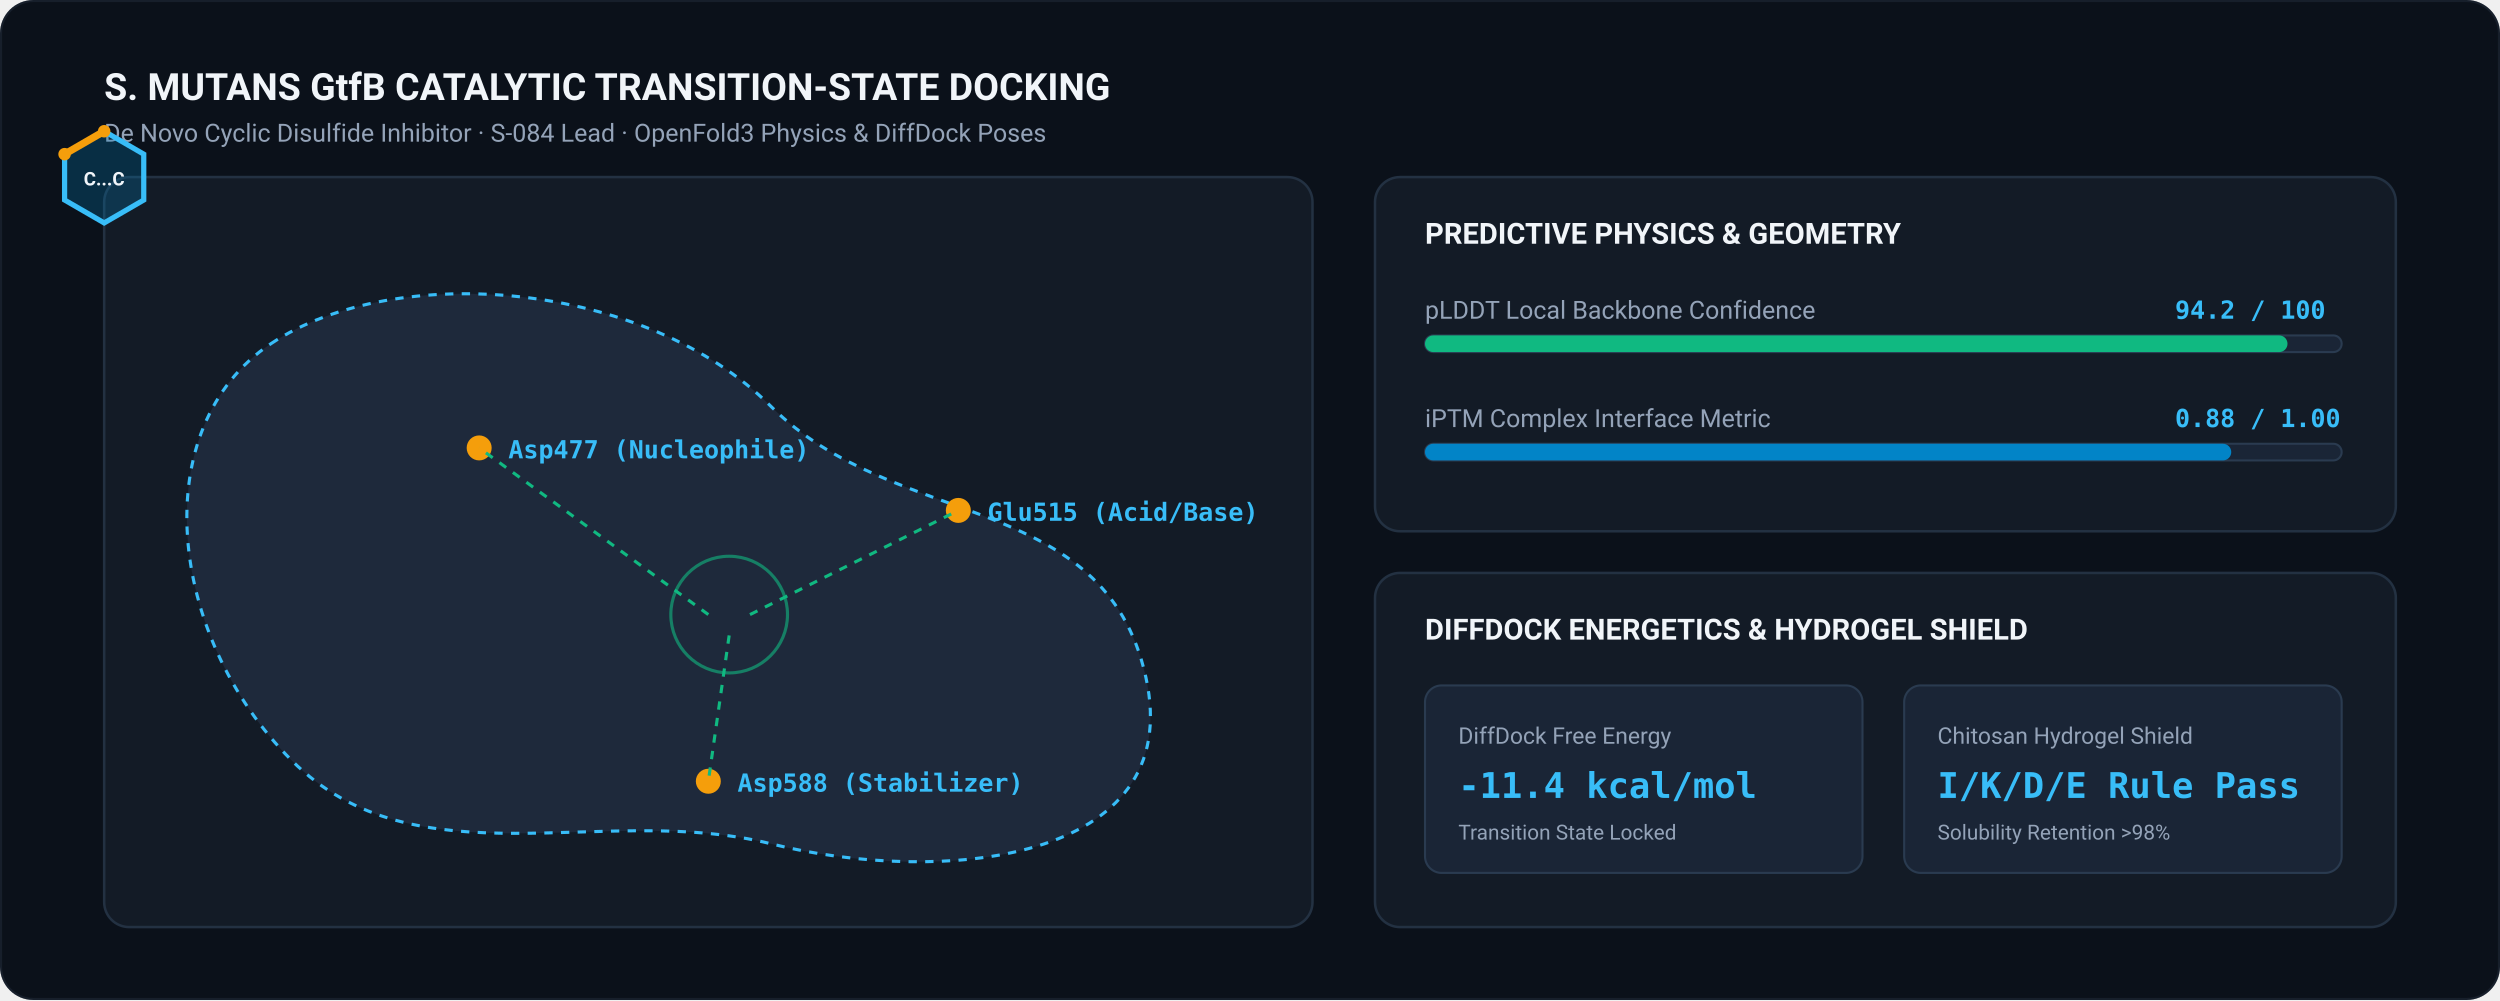
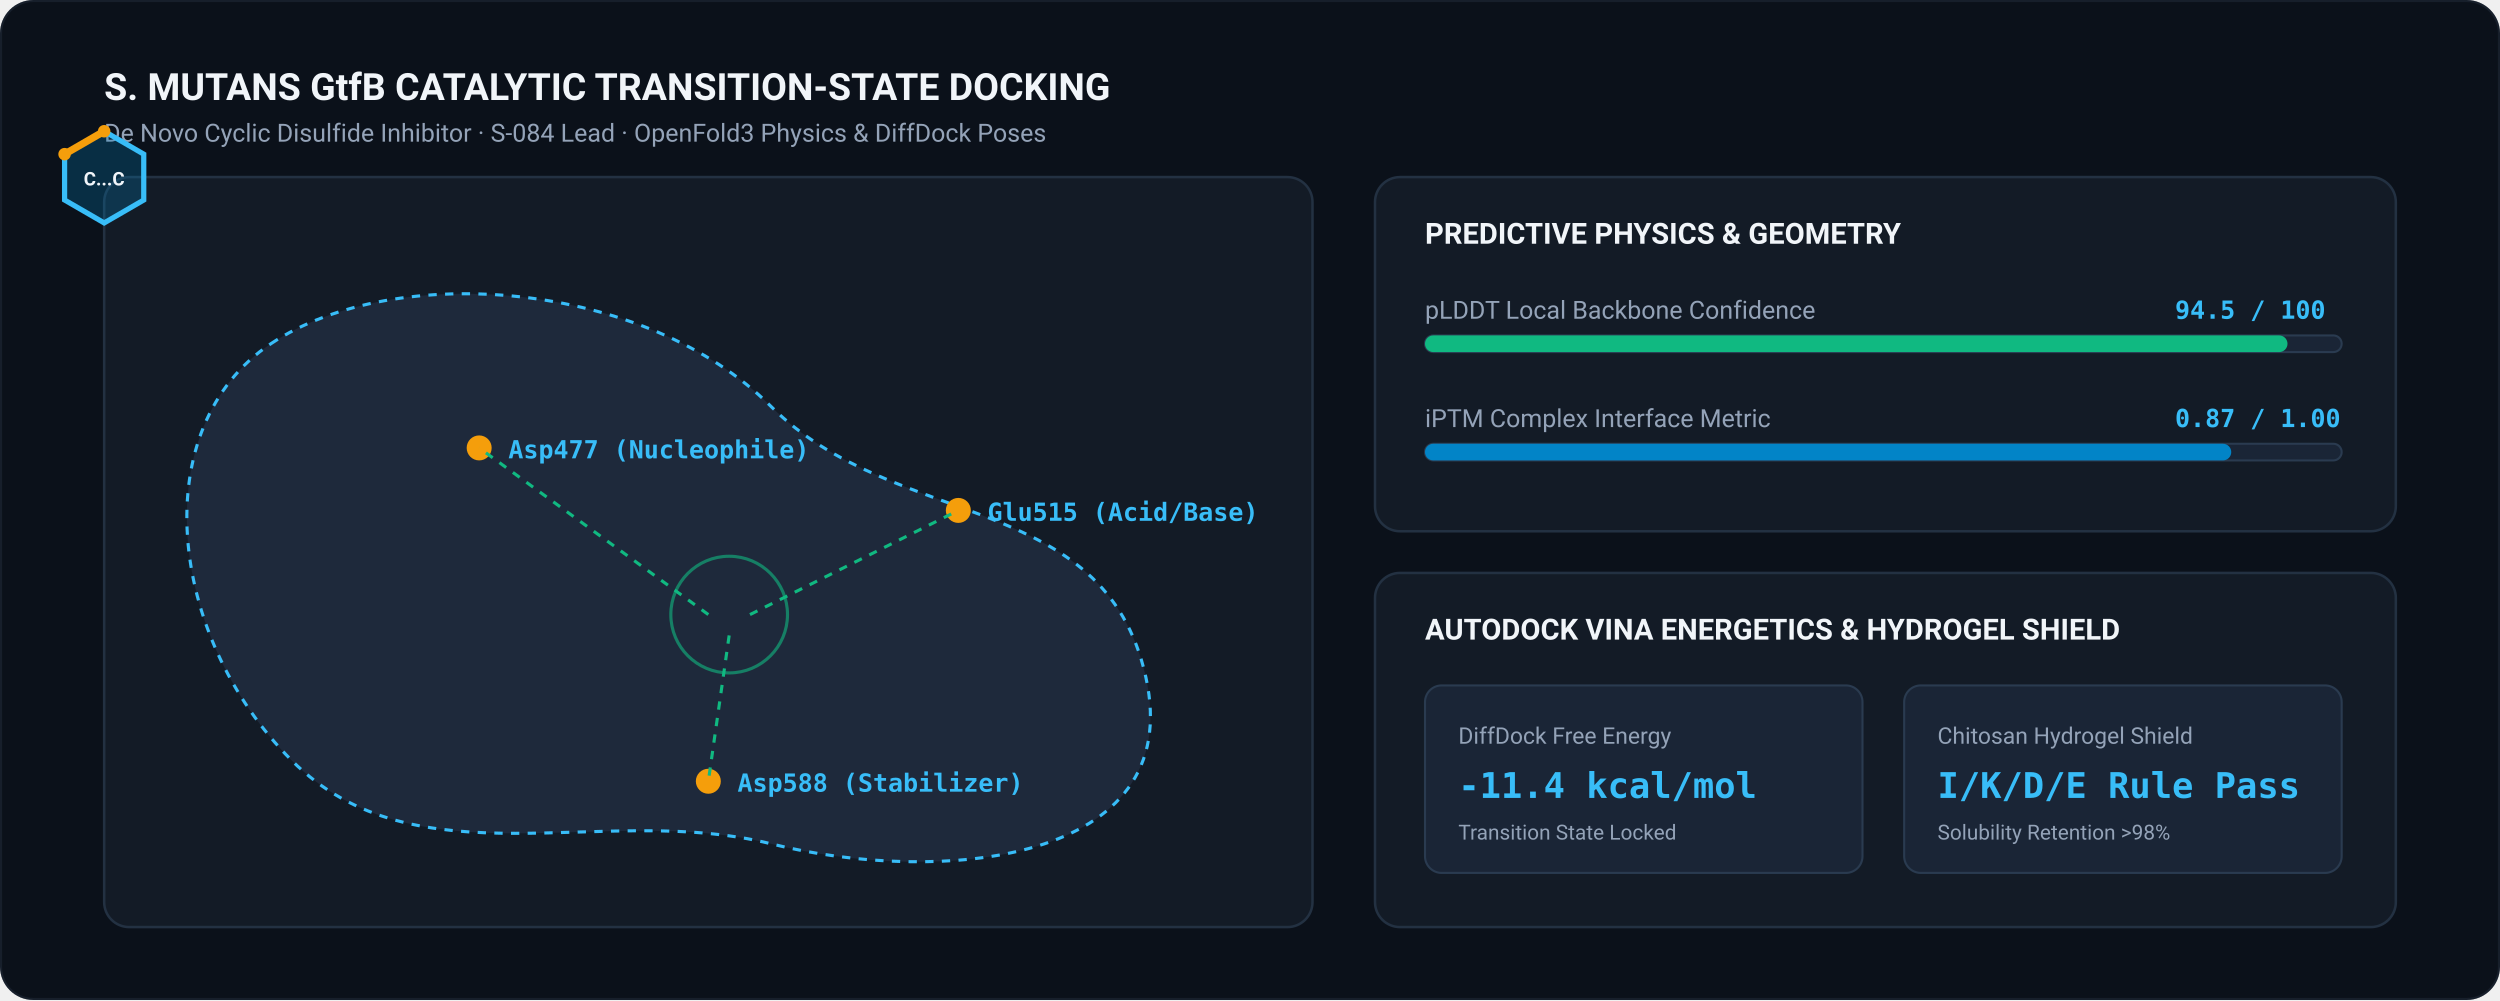
<svg xmlns="http://www.w3.org/2000/svg" viewBox="0 0 1200 480" width="1200" height="480" role="img" aria-labelledby="t2 d2">
  <style>
    .bg { fill: #0B111A; }
    .panel { fill: #131B26; stroke: #233142; stroke-width: 1.2; }
    .sub-card { fill: #1A2536; stroke: #2A3B50; stroke-width: 1; }
    .txt-main { fill: #F1F5F9; font-family: -apple-system, BlinkMacSystemFont, 'Segoe UI', Roboto, Helvetica, Arial, sans-serif; }
    .txt-sub { fill: #94A3B8; font-family: -apple-system, BlinkMacSystemFont, 'Segoe UI', Roboto, Helvetica, Arial, sans-serif; }
    .txt-mono { fill: #38BDF8; font-family: ui-monospace, 'SF Mono', SFMono-Regular, Menlo, Monaco, Consolas, monospace; }
    .pocket-surf { fill: #1E293B; stroke: #38BDF8; stroke-width: 1.5; stroke-dasharray: 4 4; }
    .residue-dot { fill: #F59E0B; }
    .hbond { stroke: #10B981; stroke-width: 1.5; stroke-dasharray: 4 4; animation: bondPulse 2s ease-in-out infinite; }
    .peptide-cycle { fill: #0284C7; fill-opacity: 0.25; stroke: #38BDF8; stroke-width: 2.5; }
    .ss-bond { stroke: #F59E0B; stroke-width: 3.5; stroke-linecap: round; }
    
    @keyframes bondPulse { 0%, 100% { opacity: 0.3; } 50% { opacity: 1; } }
    
    @media (prefers-color-scheme: light) {
      .bg { fill: #F8FAFC; }
      .panel { fill: #FFFFFF; stroke: #CBD5E1; }
      .sub-card { fill: #F1F5F9; stroke: #E2E8F0; }
      .txt-main { fill: #0F172A; }
      .txt-sub { fill: #475569; }
      .txt-mono { fill: #0284C7; }
      .pocket-surf { fill: #E0F2FE; stroke: #0284C7; }
    }
    @media (prefers-reduced-motion: reduce) {
      .hbond { animation: none !important; }
    }
  </style>
  <rect width="1200" height="480" rx="16" class="bg" />
  <rect x="0.5" y="0.5" width="1199" height="479" rx="15.5" fill="none" stroke="#334155" stroke-opacity="0.3" />
  <g transform="translate(50, 24)">
    <text x="0" y="24" class="txt-main" font-size="18" font-weight="700">S. MUTANS GtfB CATALYTIC TRANSITION-STATE DOCKING</text>
    <text x="0" y="44" class="txt-sub" font-size="12">De Novo Cyclic Disulfide Inhibitor · S-084 Lead · OpenFold3 Physics &amp; DiffDock Poses</text>
  </g>
  <g transform="translate(50, 85)">
    <rect width="580" height="360" rx="12" class="panel" />
    <path d="M 80 80 C 140 40, 260 50, 320 110 C 380 170, 480 150, 500 240 C 520 330, 400 340, 320 320 C 240 300, 150 340, 90 280 C 30 220, 20 120, 80 80 Z" class="pocket-surf" />
    <g transform="translate(180, 130)">
      <circle cx="0" cy="0" r="6" class="residue-dot" />
      <text x="14" y="5" class="txt-mono" font-size="12" font-weight="700">Asp477 (Nucleophile)</text>
    </g>
    <g transform="translate(410, 160)">
      <circle cx="0" cy="0" r="6" class="residue-dot" />
      <text x="14" y="5" class="txt-mono" font-size="12" font-weight="700">Glu515 (Acid/Base)</text>
    </g>
    <g transform="translate(290, 290)">
      <circle cx="0" cy="0" r="6" class="residue-dot" />
      <text x="14" y="5" class="txt-mono" font-size="12" font-weight="700">Asp588 (Stabilizer)</text>
    </g>
    <line x1="290" y1="210" x2="180" y2="130" class="hbond" />
    <line x1="310" y1="210" x2="410" y2="160" class="hbond" />
    <line x1="300" y1="220" x2="290" y2="290" class="hbond" />
    <path id="dockPath" d="M 100 280 C 160 310, 220 250, 300 210" fill="none" stroke="none" />
    <g>
      <animateMotion dur="4.5s" repeatCount="indefinite" rotate="auto" keyPoints="0;0.7;1;1" keyTimes="0;0.5;0.75;1" calcMode="linear">
        <mpath href="#dockPath" />
      </animateMotion>
      <polygon points="0,-22 19,-11 19,11 0,22 -19,11 -19,-11" class="peptide-cycle" />
      <line x1="-19" y1="-11" x2="0" y2="-22" class="ss-bond" />
      <circle cx="-19" cy="-11" r="3" fill="#F59E0B" />
      <circle cx="0" cy="-22" r="3" fill="#F59E0B" />
      <text x="0" y="4" class="txt-main" font-size="9" font-weight="700" text-anchor="middle">C...C</text>
    </g>
    <circle cx="300" cy="210" r="28" fill="none" stroke="#10B981" stroke-width="1.5" opacity="0.6">
      <animate attributeName="r" values="24;36;24" dur="2.5s" repeatCount="indefinite" />
      <animate attributeName="opacity" values="0.8;0.2;0.8" dur="2.5s" repeatCount="indefinite" />
    </circle>
  </g>
  <g transform="translate(660, 85)">
    <rect width="490" height="170" rx="12" class="panel" />
    <text x="24" y="32" class="txt-main" font-size="14" font-weight="700">PREDICTIVE PHYSICS &amp; GEOMETRY</text>
    <g transform="translate(24, 52)">
      <text x="0" y="16" class="txt-sub" font-size="12">pLDDT Local Backbone Confidence</text>
-       <text x="360" y="16" class="txt-mono" font-size="12" font-weight="700">94.2 / 100</text>
+       <text x="360" y="16" class="txt-mono" font-size="12" font-weight="700">94.5 / 100</text>
      <rect x="0" y="24" width="440" height="8" rx="4" class="sub-card" />
      <rect x="0" y="24" width="414" height="8" rx="4" fill="#10B981" />
    </g>
    <g transform="translate(24, 104)">
      <text x="0" y="16" class="txt-sub" font-size="12">iPTM Complex Interface Metric</text>
-       <text x="360" y="16" class="txt-mono" font-size="12" font-weight="700">0.88 / 1.00</text>
+       <text x="360" y="16" class="txt-mono" font-size="12" font-weight="700">0.87 / 1.00</text>
      <rect x="0" y="24" width="440" height="8" rx="4" class="sub-card" />
      <rect x="0" y="24" width="387" height="8" rx="4" fill="#0284C7" />
    </g>
    <g transform="translate(0, 190)">
      <rect width="490" height="170" rx="12" class="panel" />
-       <text x="24" y="32" class="txt-main" font-size="14" font-weight="700">DIFFDOCK ENERGETICS &amp; HYDROGEL SHIELD</text>
+       <text x="24" y="32" class="txt-main" font-size="14" font-weight="700">AUTODOCK VINA ENERGETICS &amp; HYDROGEL SHIELD</text>
      <g transform="translate(24, 54)">
        <rect width="210" height="90" rx="8" class="sub-card" />
        <text x="16" y="28" class="txt-sub" font-size="11">DiffDock Free Energy</text>
        <text x="16" y="54" class="txt-mono" font-size="17" font-weight="700" fill="#10B981">-11.4 kcal/mol</text>
        <text x="16" y="74" class="txt-sub" font-size="10">Transition State Locked</text>
      </g>
      <g transform="translate(254, 54)">
        <rect width="210" height="90" rx="8" class="sub-card" />
        <text x="16" y="28" class="txt-sub" font-size="11">Chitosan Hydrogel Shield</text>
        <text x="16" y="54" class="txt-mono" font-size="17" font-weight="700" fill="#38BDF8">I/K/D/E Rule Pass</text>
        <text x="16" y="74" class="txt-sub" font-size="10">Solubility Retention &gt;98%</text>
      </g>
    </g>
  </g>
</svg>
